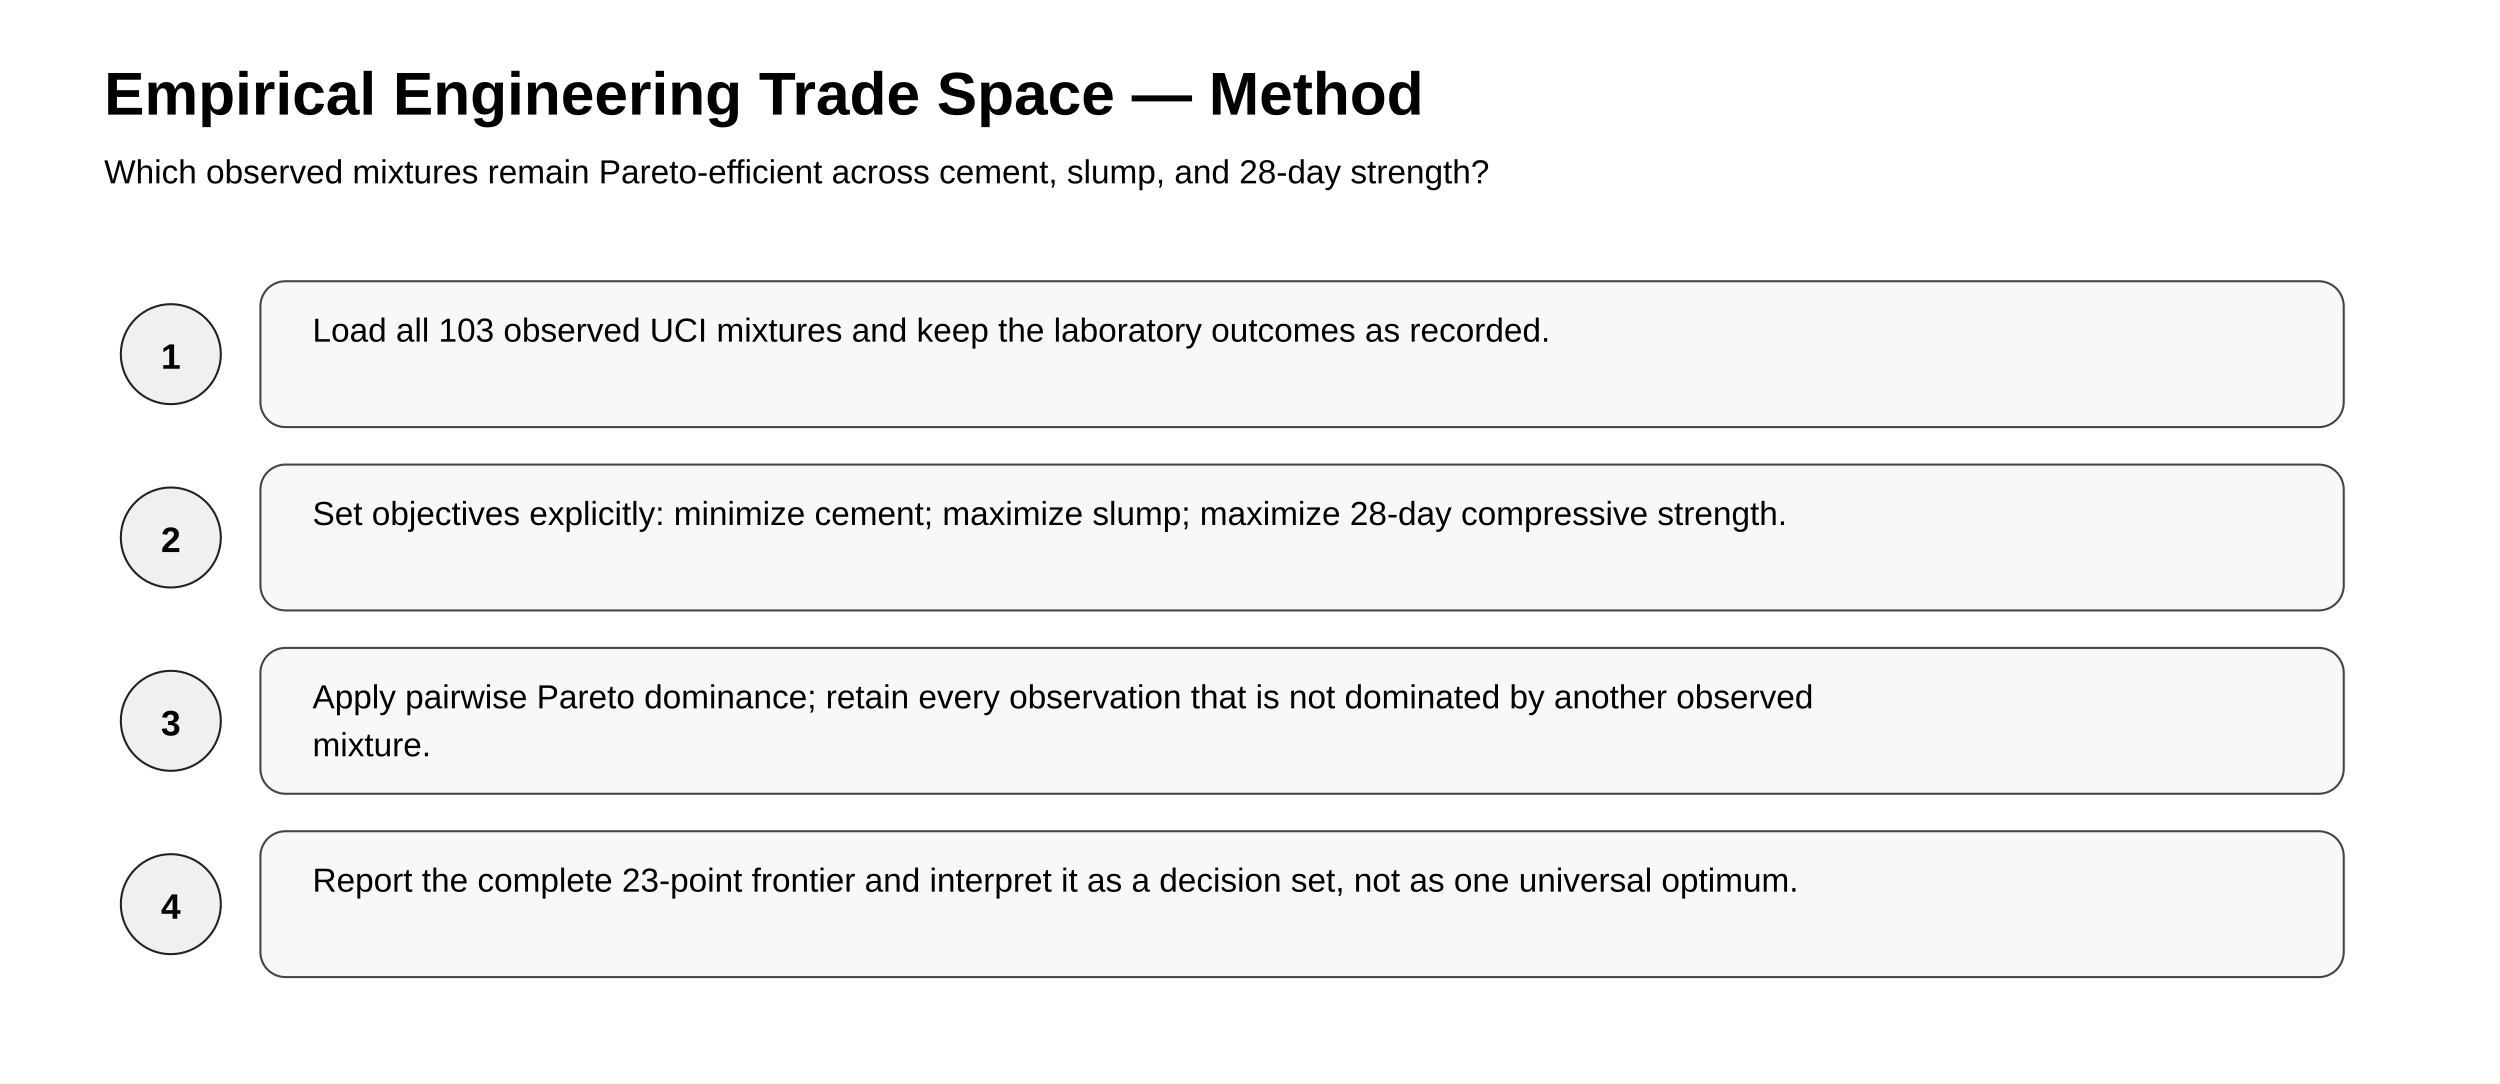
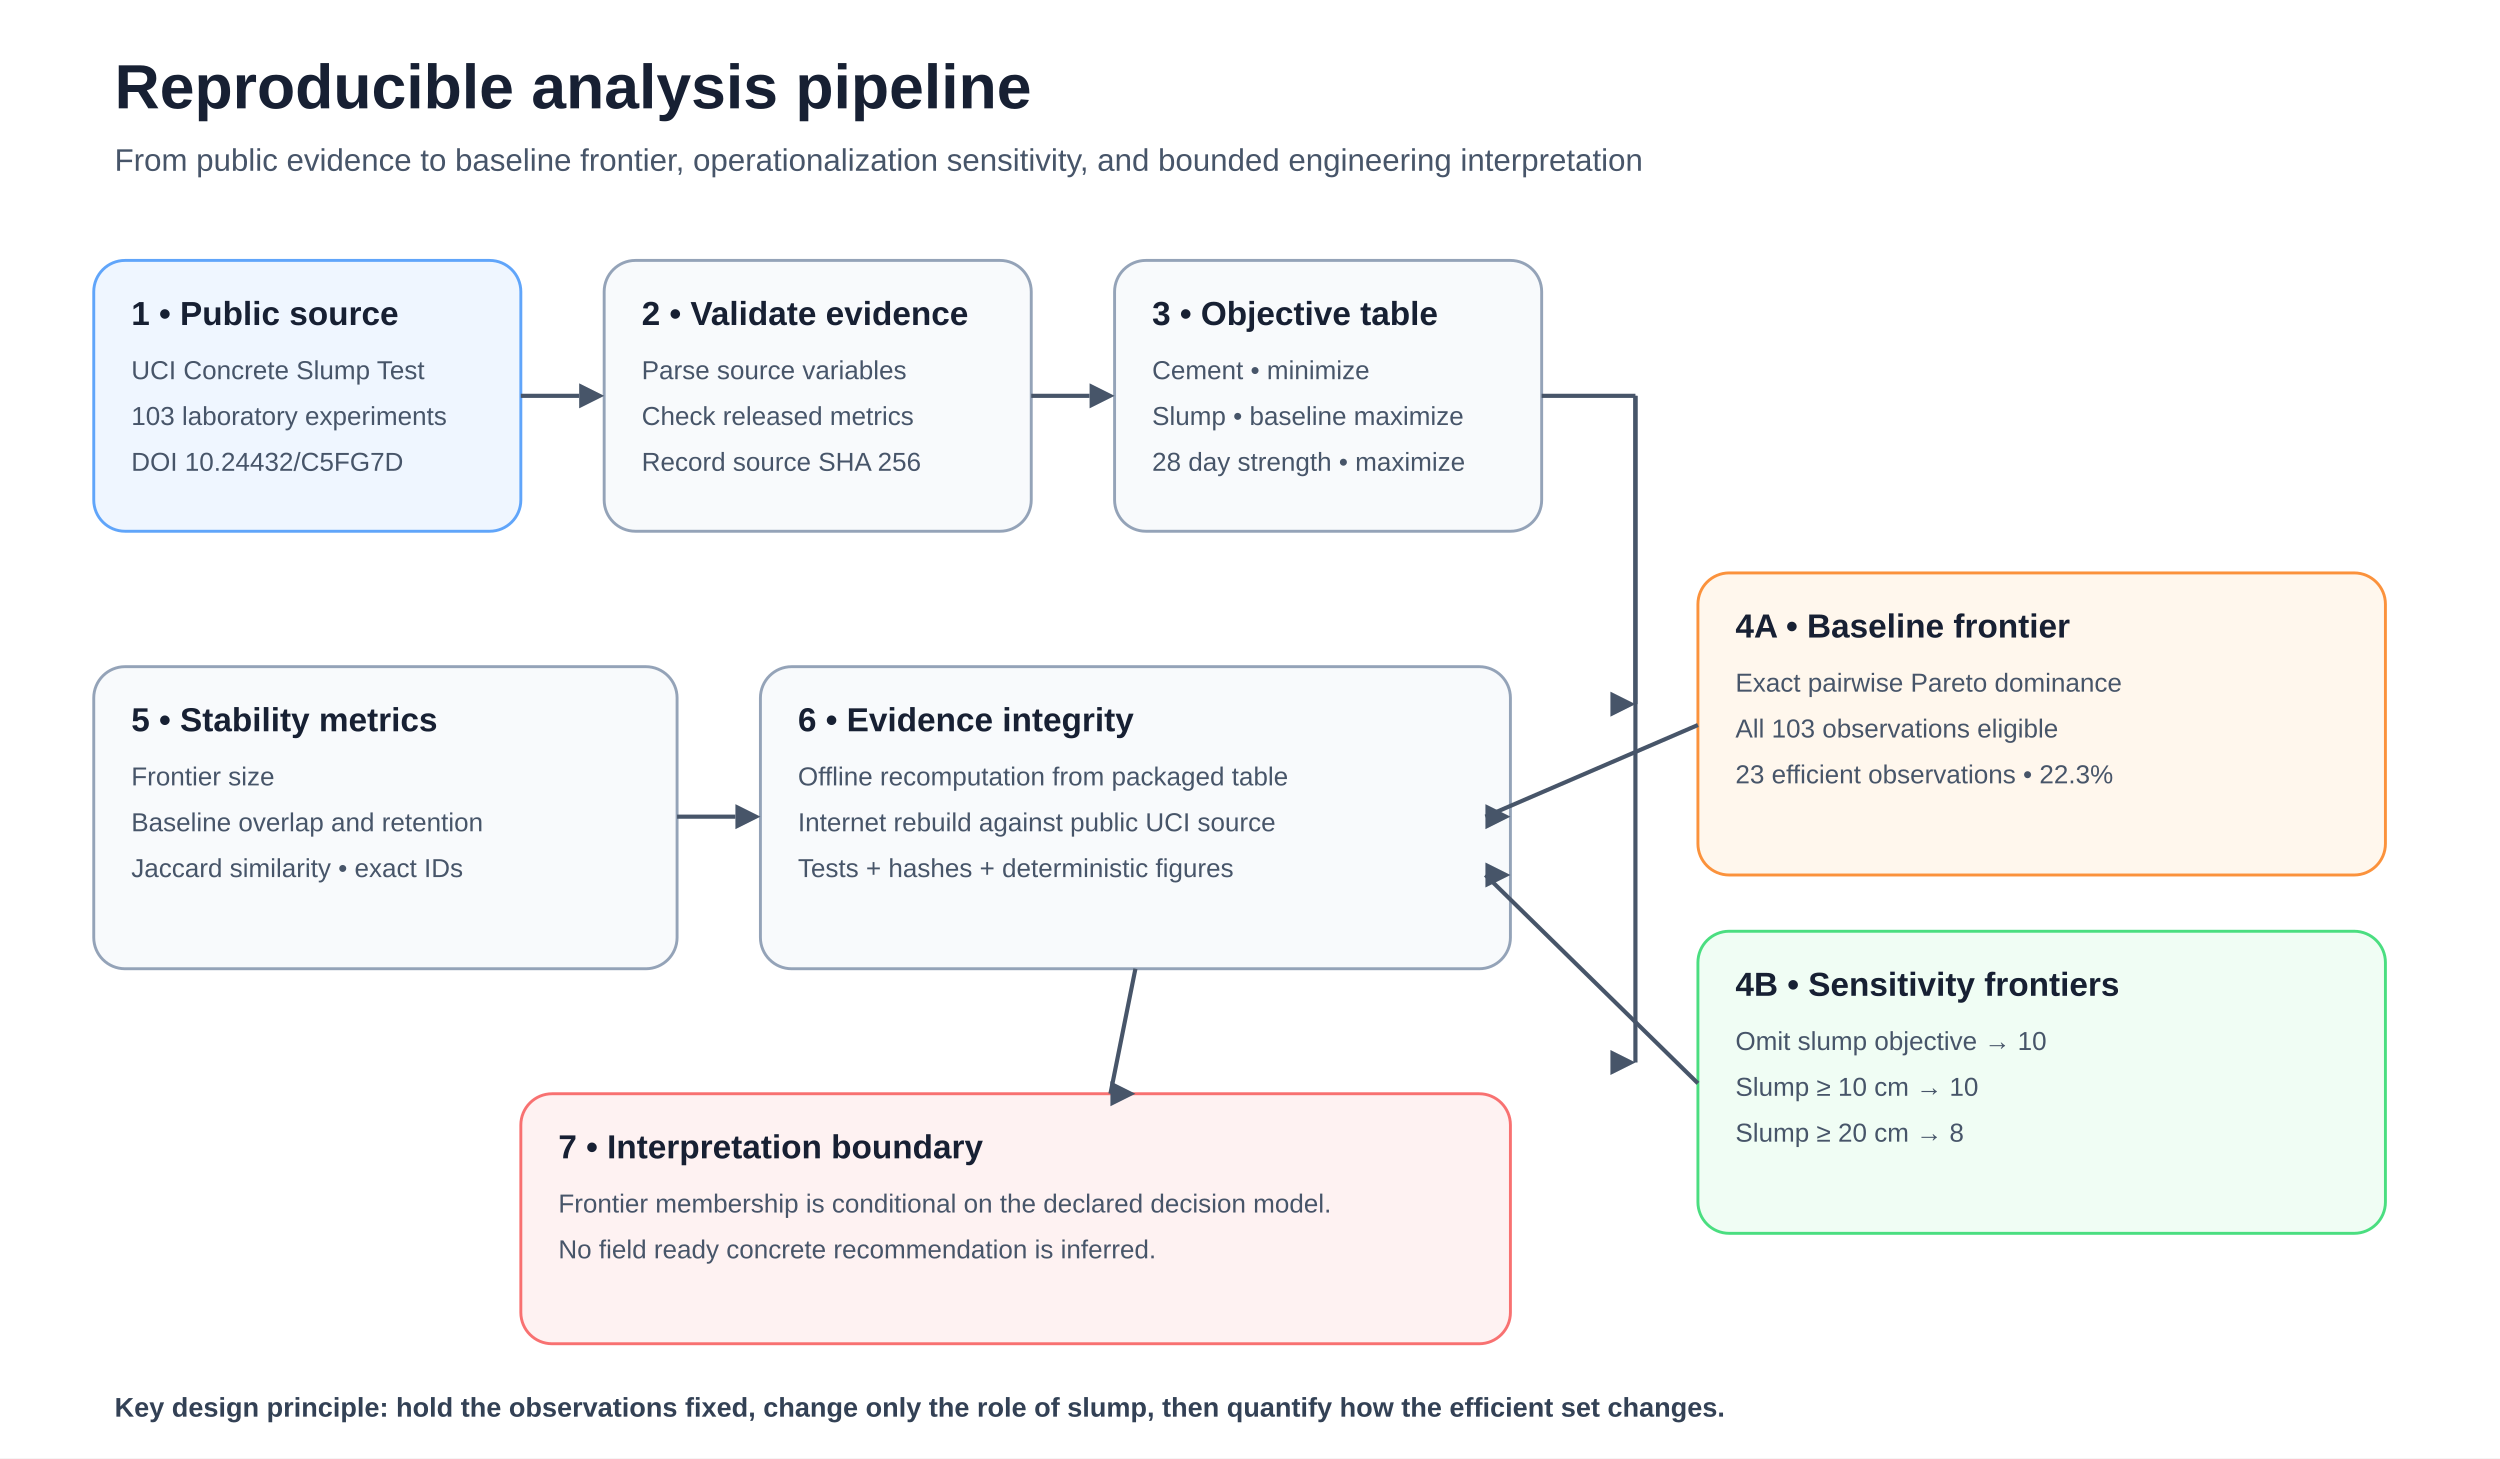
- <svg xmlns="http://www.w3.org/2000/svg" width="1200" height="520" viewBox="0 0 1200 520">
-   <rect width="100%" height="100%" fill="white" />
-   <text x="50" y="55" font-family="Arial" font-size="29" font-weight="700">Empirical Engineering Trade Space — Method</text>
-   <text x="50" y="88" font-family="Arial" font-size="16">Which observed mixtures remain Pareto-efficient across cement, slump, and 28-day strength?</text>
-   <circle cx="82" cy="170" r="24" fill="#f0f0f0" stroke="#222" />
-   <text x="82" y="177" text-anchor="middle" font-family="Arial" font-size="17" font-weight="700">1</text>
-   <rect x="125" y="135" width="1000" height="70" rx="12" fill="#f8f8f8" stroke="#444" />
-   <text x="150" y="164" font-family="Arial" font-size="16">Load all 103 observed UCI mixtures and keep the laboratory outcomes as recorded.</text>
-   <circle cx="82" cy="258" r="24" fill="#f0f0f0" stroke="#222" />
-   <text x="82" y="265" text-anchor="middle" font-family="Arial" font-size="17" font-weight="700">2</text>
-   <rect x="125" y="223" width="1000" height="70" rx="12" fill="#f8f8f8" stroke="#444" />
-   <text x="150" y="252" font-family="Arial" font-size="16">Set objectives explicitly: minimize cement; maximize slump; maximize 28-day compressive strength.</text>
-   <circle cx="82" cy="346" r="24" fill="#f0f0f0" stroke="#222" />
-   <text x="82" y="353" text-anchor="middle" font-family="Arial" font-size="17" font-weight="700">3</text>
-   <rect x="125" y="311" width="1000" height="70" rx="12" fill="#f8f8f8" stroke="#444" />
-   <text x="150" y="340" font-family="Arial" font-size="16">Apply pairwise Pareto dominance; retain every observation that is not dominated by another observed</text>
-   <text x="150" y="363" font-family="Arial" font-size="16">mixture.</text>
-   <circle cx="82" cy="434" r="24" fill="#f0f0f0" stroke="#222" />
-   <text x="82" y="441" text-anchor="middle" font-family="Arial" font-size="17" font-weight="700">4</text>
-   <rect x="125" y="399" width="1000" height="70" rx="12" fill="#f8f8f8" stroke="#444" />
-   <text x="150" y="428" font-family="Arial" font-size="16">Report the complete 23-point frontier and interpret it as a decision set, not as one universal optimum.</text>
+ <svg xmlns="http://www.w3.org/2000/svg" width="1200" height="700" viewBox="0 0 1200 700">
+   <rect width="100%" height="100%" fill="#ffffff" />
+   <text x="55" y="52" font-family="Arial, Helvetica, sans-serif" font-size="30" font-weight="700" text-anchor="start" fill="#172033">Reproducible analysis pipeline</text>
+   <text x="55" y="82" font-family="Arial, Helvetica, sans-serif" font-size="15" font-weight="400" text-anchor="start" fill="#475569">From public evidence to baseline frontier, operationalization sensitivity, and bounded engineering interpretation</text>
+   <rect x="45" y="125" width="205" height="130" rx="15" fill="#eff6ff" stroke="#60a5fa" stroke-width="1.4" />
+   <text x="63" y="156" font-family="Arial, Helvetica, sans-serif" font-size="16" font-weight="700" text-anchor="start" fill="#172033">1 • Public source</text>
+   <text x="63" y="182" font-family="Arial, Helvetica, sans-serif" font-size="12.5" font-weight="400" text-anchor="start" fill="#475569">UCI Concrete Slump Test</text>
+   <text x="63" y="204" font-family="Arial, Helvetica, sans-serif" font-size="12.5" font-weight="400" text-anchor="start" fill="#475569">103 laboratory experiments</text>
+   <text x="63" y="226" font-family="Arial, Helvetica, sans-serif" font-size="12.5" font-weight="400" text-anchor="start" fill="#475569">DOI 10.24432/C5FG7D</text>
+   <rect x="290" y="125" width="205" height="130" rx="15" fill="#f8fafc" stroke="#94a3b8" stroke-width="1.4" />
+   <text x="308" y="156" font-family="Arial, Helvetica, sans-serif" font-size="16" font-weight="700" text-anchor="start" fill="#172033">2 • Validate evidence</text>
+   <text x="308" y="182" font-family="Arial, Helvetica, sans-serif" font-size="12.5" font-weight="400" text-anchor="start" fill="#475569">Parse source variables</text>
+   <text x="308" y="204" font-family="Arial, Helvetica, sans-serif" font-size="12.5" font-weight="400" text-anchor="start" fill="#475569">Check released metrics</text>
+   <text x="308" y="226" font-family="Arial, Helvetica, sans-serif" font-size="12.5" font-weight="400" text-anchor="start" fill="#475569">Record source SHA 256</text>
+   <rect x="535" y="125" width="205" height="130" rx="15" fill="#f8fafc" stroke="#94a3b8" stroke-width="1.4" />
+   <text x="553" y="156" font-family="Arial, Helvetica, sans-serif" font-size="16" font-weight="700" text-anchor="start" fill="#172033">3 • Objective table</text>
+   <text x="553" y="182" font-family="Arial, Helvetica, sans-serif" font-size="12.5" font-weight="400" text-anchor="start" fill="#475569">Cement • minimize</text>
+   <text x="553" y="204" font-family="Arial, Helvetica, sans-serif" font-size="12.5" font-weight="400" text-anchor="start" fill="#475569">Slump • baseline maximize</text>
+   <text x="553" y="226" font-family="Arial, Helvetica, sans-serif" font-size="12.5" font-weight="400" text-anchor="start" fill="#475569">28 day strength • maximize</text>
+   <line x1="250" y1="190" x2="278" y2="190" stroke="#475569" stroke-width="2" />
+   <polygon points="278,184 290,190 278,196" fill="#475569" />
+   <line x1="495" y1="190" x2="523" y2="190" stroke="#475569" stroke-width="2" />
+   <polygon points="523,184 535,190 523,196" fill="#475569" />
+   <line x1="740" y1="190" x2="785" y2="190" stroke="#475569" stroke-width="2" />
+   <line x1="785" y1="190" x2="785" y2="338" stroke="#475569" stroke-width="2" />
+   <line x1="785" y1="190" x2="785" y2="510" stroke="#475569" stroke-width="2" />
+   <polygon points="773,332 785,338 773,344" fill="#475569" />
+   <polygon points="773,504 785,510 773,516" fill="#475569" />
+   <rect x="815" y="275" width="330" height="145" rx="15" fill="#fff7ed" stroke="#fb923c" stroke-width="1.4" />
+   <text x="833" y="306" font-family="Arial, Helvetica, sans-serif" font-size="16" font-weight="700" text-anchor="start" fill="#172033">4A • Baseline frontier</text>
+   <text x="833" y="332" font-family="Arial, Helvetica, sans-serif" font-size="12.5" font-weight="400" text-anchor="start" fill="#475569">Exact pairwise Pareto dominance</text>
+   <text x="833" y="354" font-family="Arial, Helvetica, sans-serif" font-size="12.5" font-weight="400" text-anchor="start" fill="#475569">All 103 observations eligible</text>
+   <text x="833" y="376" font-family="Arial, Helvetica, sans-serif" font-size="12.5" font-weight="400" text-anchor="start" fill="#475569">23 efficient observations • 22.3%</text>
+   <rect x="815" y="447" width="330" height="145" rx="15" fill="#f0fdf4" stroke="#4ade80" stroke-width="1.4" />
+   <text x="833" y="478" font-family="Arial, Helvetica, sans-serif" font-size="16" font-weight="700" text-anchor="start" fill="#172033">4B • Sensitivity frontiers</text>
+   <text x="833" y="504" font-family="Arial, Helvetica, sans-serif" font-size="12.5" font-weight="400" text-anchor="start" fill="#475569">Omit slump objective → 10</text>
+   <text x="833" y="526" font-family="Arial, Helvetica, sans-serif" font-size="12.5" font-weight="400" text-anchor="start" fill="#475569">Slump ≥ 10 cm → 10</text>
+   <text x="833" y="548" font-family="Arial, Helvetica, sans-serif" font-size="12.5" font-weight="400" text-anchor="start" fill="#475569">Slump ≥ 20 cm → 8</text>
+   <rect x="45" y="320" width="280" height="145" rx="15" fill="#f8fafc" stroke="#94a3b8" stroke-width="1.4" />
+   <text x="63" y="351" font-family="Arial, Helvetica, sans-serif" font-size="16" font-weight="700" text-anchor="start" fill="#172033">5 • Stability metrics</text>
+   <text x="63" y="377" font-family="Arial, Helvetica, sans-serif" font-size="12.5" font-weight="400" text-anchor="start" fill="#475569">Frontier size</text>
+   <text x="63" y="399" font-family="Arial, Helvetica, sans-serif" font-size="12.5" font-weight="400" text-anchor="start" fill="#475569">Baseline overlap and retention</text>
+   <text x="63" y="421" font-family="Arial, Helvetica, sans-serif" font-size="12.5" font-weight="400" text-anchor="start" fill="#475569">Jaccard similarity • exact IDs</text>
+   <rect x="365" y="320" width="360" height="145" rx="15" fill="#f8fafc" stroke="#94a3b8" stroke-width="1.4" />
+   <text x="383" y="351" font-family="Arial, Helvetica, sans-serif" font-size="16" font-weight="700" text-anchor="start" fill="#172033">6 • Evidence integrity</text>
+   <text x="383" y="377" font-family="Arial, Helvetica, sans-serif" font-size="12.5" font-weight="400" text-anchor="start" fill="#475569">Offline recomputation from packaged table</text>
+   <text x="383" y="399" font-family="Arial, Helvetica, sans-serif" font-size="12.5" font-weight="400" text-anchor="start" fill="#475569">Internet rebuild against public UCI source</text>
+   <text x="383" y="421" font-family="Arial, Helvetica, sans-serif" font-size="12.5" font-weight="400" text-anchor="start" fill="#475569">Tests + hashes + deterministic figures</text>
+   <line x1="815" y1="348" x2="713" y2="392" stroke="#475569" stroke-width="2" />
+   <polygon points="713,386 725,392 713,398" fill="#475569" />
+   <line x1="815" y1="520" x2="713" y2="420" stroke="#475569" stroke-width="2" />
+   <polygon points="713,414 725,420 713,426" fill="#475569" />
+   <line x1="325" y1="392" x2="353" y2="392" stroke="#475569" stroke-width="2" />
+   <polygon points="353,386 365,392 353,398" fill="#475569" />
+   <rect x="250" y="525" width="475" height="120" rx="15" fill="#fef2f2" stroke="#f87171" stroke-width="1.4" />
+   <text x="268" y="556" font-family="Arial, Helvetica, sans-serif" font-size="16" font-weight="700" text-anchor="start" fill="#172033">7 • Interpretation boundary</text>
+   <text x="268" y="582" font-family="Arial, Helvetica, sans-serif" font-size="12.5" font-weight="400" text-anchor="start" fill="#475569">Frontier membership is conditional on the declared decision model.</text>
+   <text x="268" y="604" font-family="Arial, Helvetica, sans-serif" font-size="12.5" font-weight="400" text-anchor="start" fill="#475569">No field ready concrete recommendation is inferred.</text>
+   <line x1="545" y1="465" x2="533" y2="525" stroke="#475569" stroke-width="2" />
+   <polygon points="533,519 545,525 533,531" fill="#475569" />
+   <text x="55" y="680" font-family="Arial, Helvetica, sans-serif" font-size="13" font-weight="600" text-anchor="start" fill="#334155">Key design principle: hold the observations fixed, change only the role of slump, then quantify how the efficient set changes.</text>
</svg>
